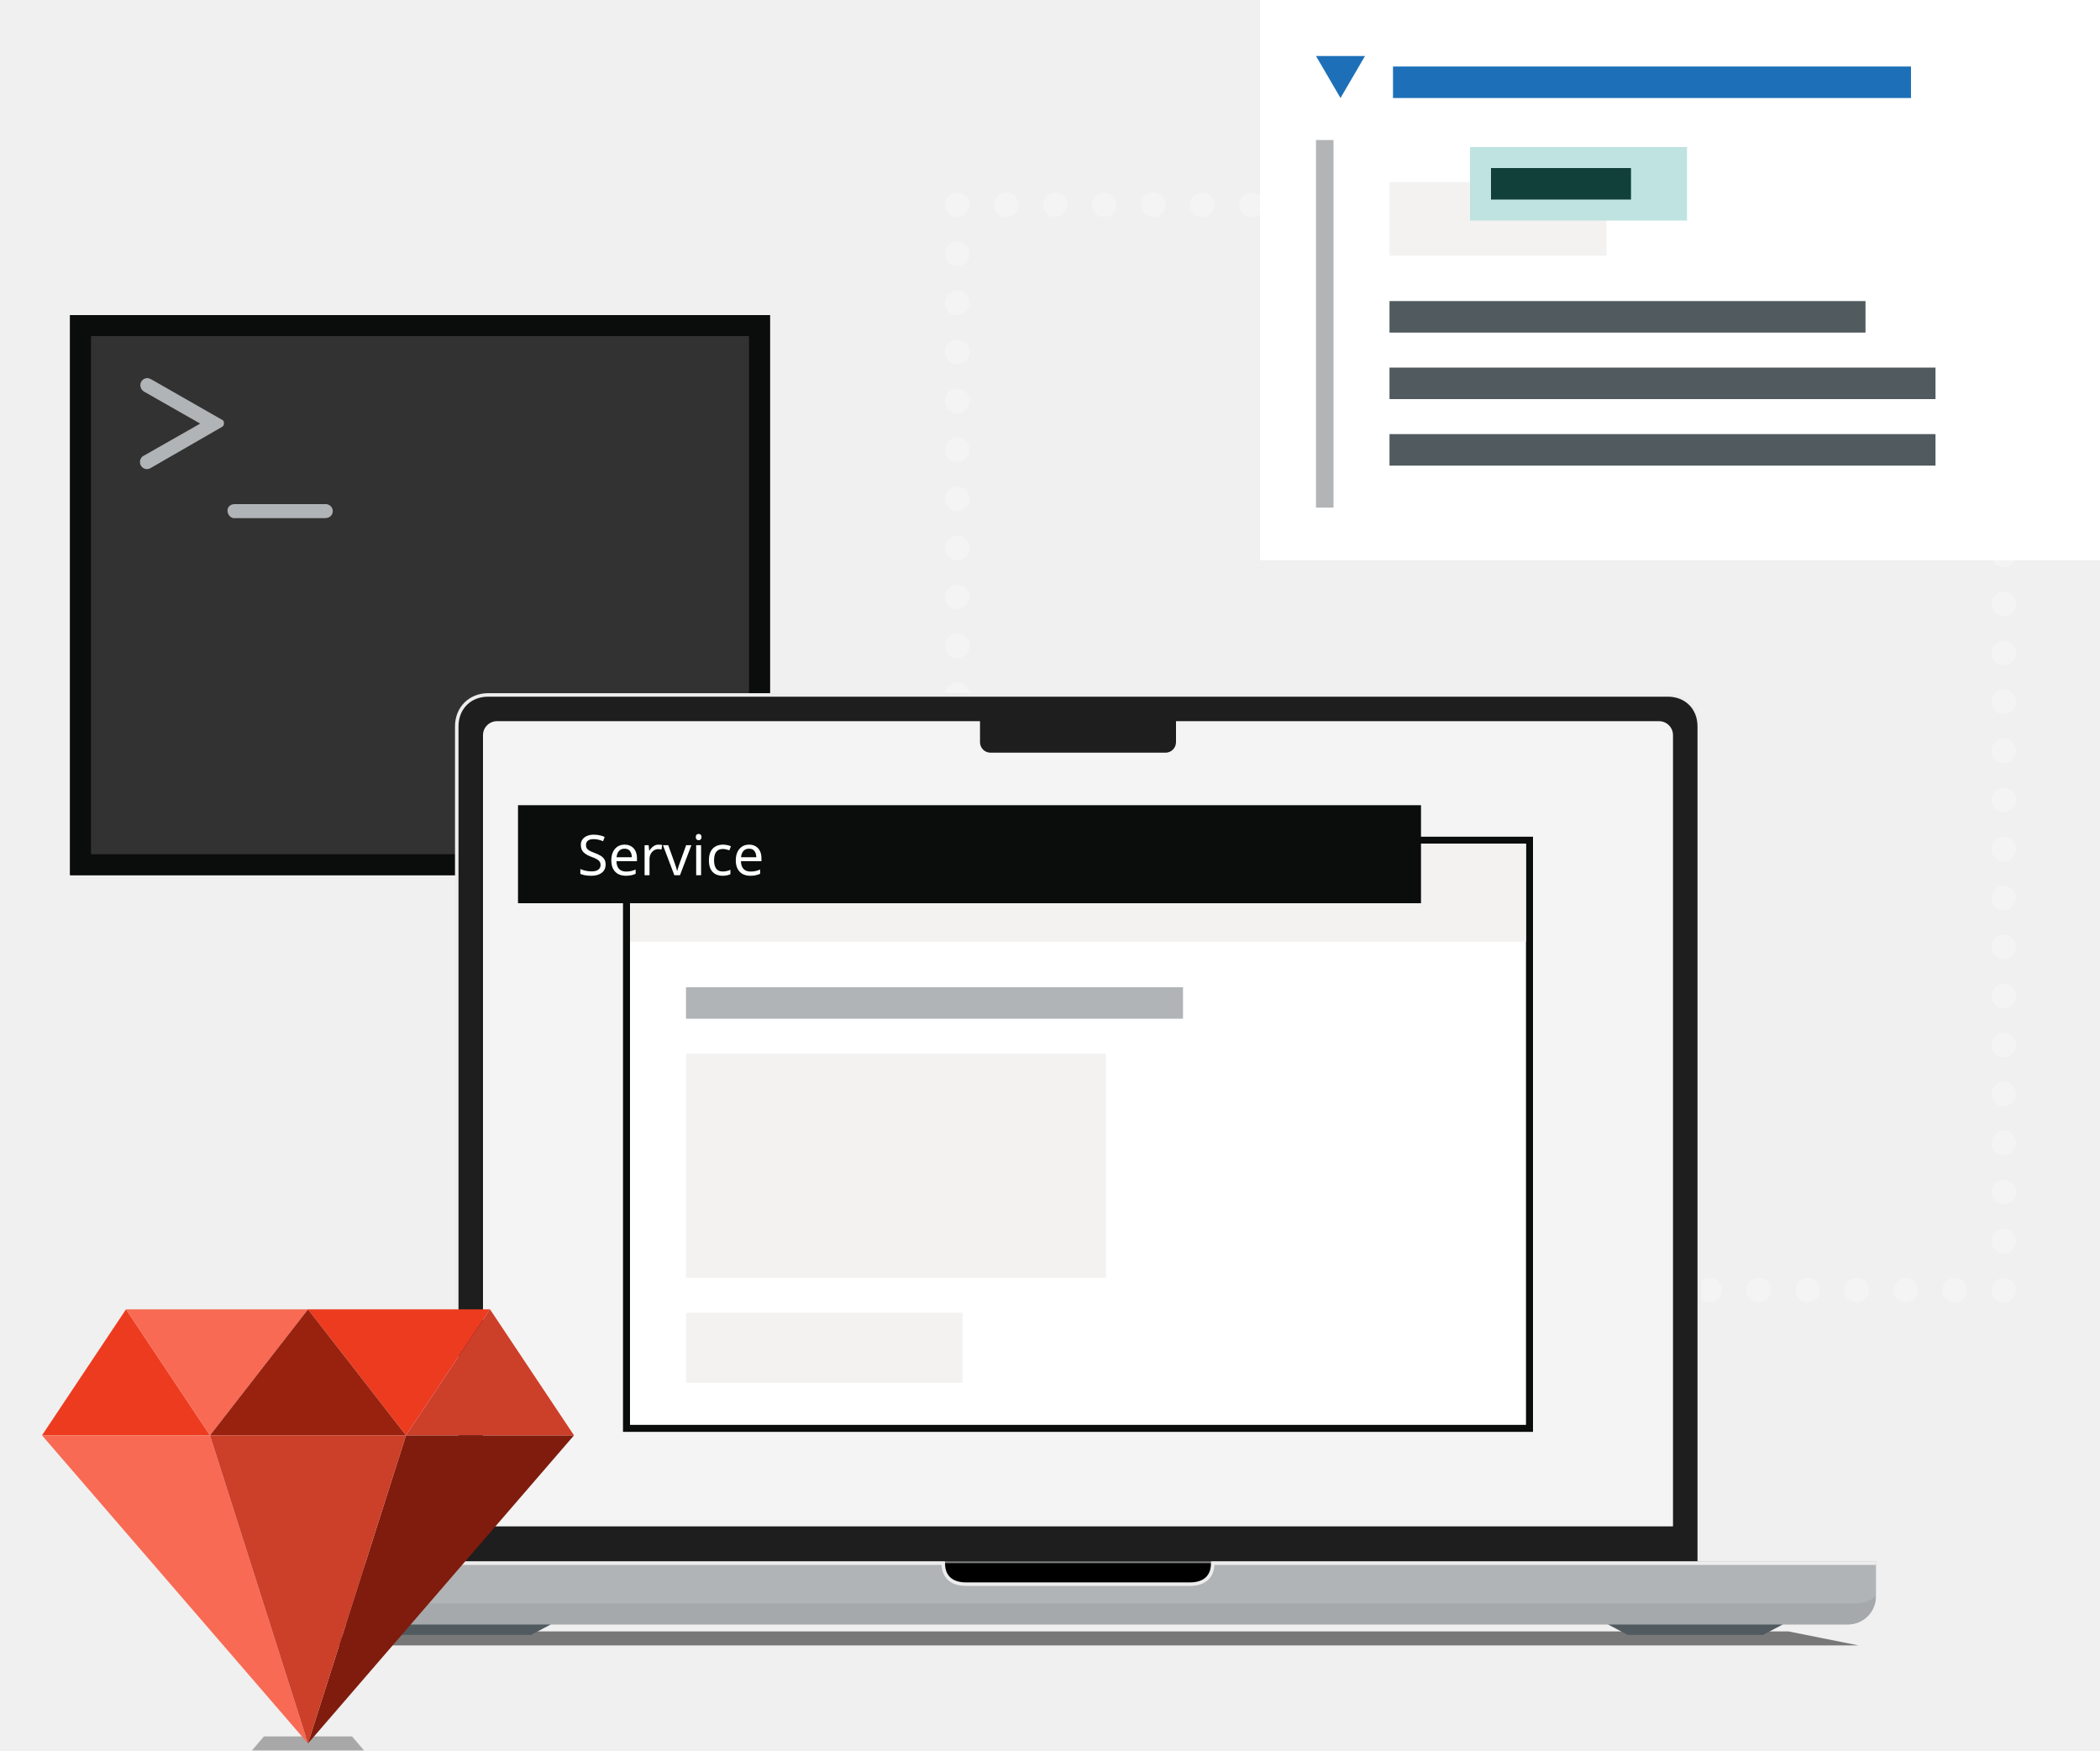
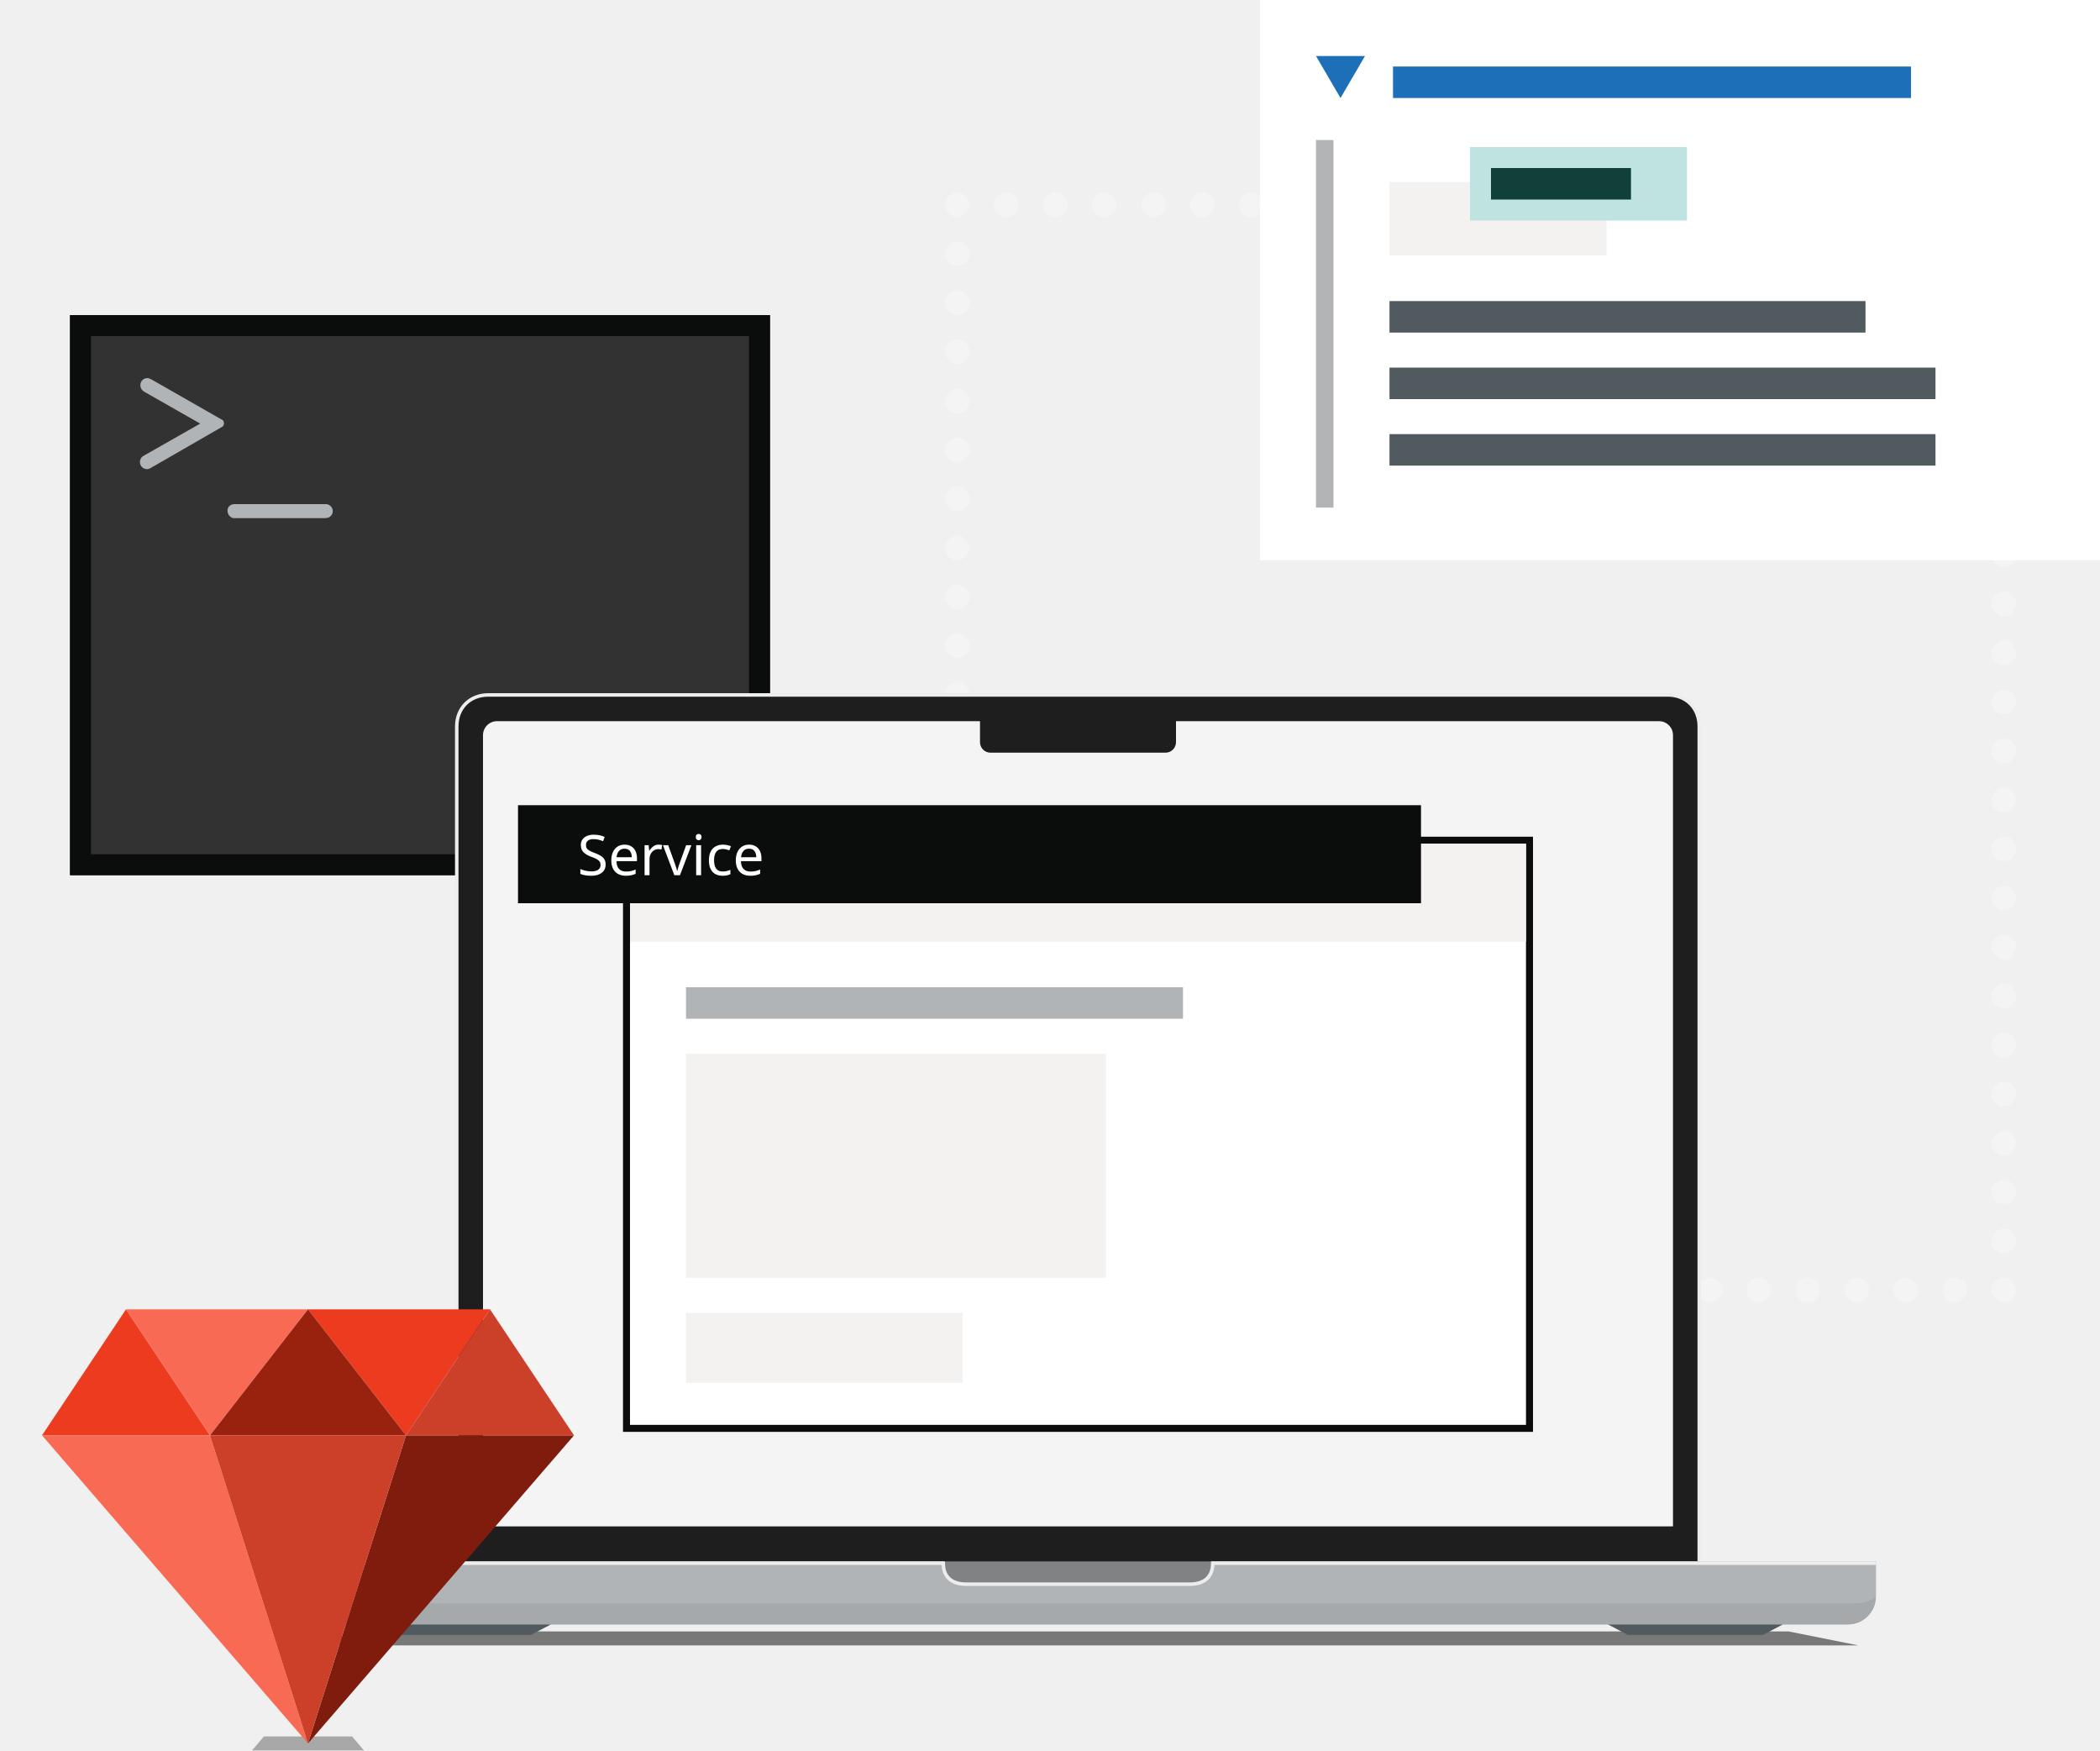
<svg xmlns="http://www.w3.org/2000/svg" xmlns:xlink="http://www.w3.org/1999/xlink" width="600" height="500">
  <defs>
    <path id="a" d="M0 0h200v109h-81a8 8 0 0 0-8 8v43H0V0Z" />
  </defs>
  <path fill="#FFF" fill-opacity=".3" fill-rule="nonzero" d="M277 58.5c0 1.9-1.6 3.5-3.5 3.5a3.5 3.5 0 0 1-3.5-3.5c0-1.9 1.6-3.5 3.5-3.5s3.5 1.6 3.5 3.5Zm0 14c0 1.9-1.6 3.5-3.5 3.5a3.5 3.5 0 0 1-3.5-3.5c0-1.9 1.6-3.5 3.5-3.5s3.5 1.6 3.5 3.5Zm0 14c0 1.9-1.6 3.5-3.5 3.5a3.5 3.5 0 0 1-3.5-3.5c0-1.9 1.6-3.5 3.5-3.5s3.5 1.6 3.5 3.5Zm0 14c0 1.9-1.6 3.5-3.5 3.5a3.5 3.5 0 0 1-3.5-3.5c0-1.9 1.6-3.5 3.5-3.5s3.5 1.6 3.5 3.5Zm0 14c0 1.9-1.6 3.5-3.5 3.5a3.5 3.5 0 0 1-3.5-3.5c0-1.9 1.6-3.5 3.5-3.5s3.5 1.6 3.5 3.5Zm0 14c0 1.9-1.6 3.5-3.5 3.5a3.5 3.5 0 0 1-3.5-3.5c0-1.9 1.6-3.5 3.5-3.5s3.5 1.6 3.5 3.5Zm0 14c0 1.9-1.6 3.5-3.5 3.5a3.5 3.5 0 0 1-3.5-3.5c0-1.9 1.6-3.5 3.5-3.5s3.5 1.6 3.5 3.5Zm0 14c0 1.9-1.6 3.5-3.5 3.5a3.5 3.5 0 0 1-3.5-3.5c0-1.9 1.6-3.5 3.5-3.5s3.5 1.6 3.5 3.5Zm0 14c0 1.9-1.6 3.5-3.5 3.5a3.5 3.5 0 0 1-3.5-3.5c0-1.9 1.6-3.5 3.5-3.5s3.5 1.6 3.5 3.5Zm0 14c0 1.9-1.6 3.5-3.5 3.5a3.5 3.5 0 0 1-3.5-3.5c0-1.9 1.6-3.5 3.5-3.5s3.5 1.6 3.5 3.5Zm0 14c0 1.9-1.6 3.5-3.5 3.5a3.5 3.5 0 0 1-3.5-3.5c0-1.9 1.6-3.5 3.5-3.5s3.5 1.6 3.5 3.5Zm14-140c0 1.9-1.6 3.5-3.5 3.5a3.5 3.5 0 0 1-3.5-3.5c0-1.9 1.6-3.5 3.5-3.5 2 0 3.5 1.6 3.5 3.5Zm14 0c0 1.9-1.6 3.5-3.5 3.5a3.5 3.5 0 0 1-3.5-3.5c0-1.9 1.6-3.5 3.5-3.5 2 0 3.5 1.6 3.5 3.5Zm14 0c0 1.9-1.6 3.5-3.5 3.5a3.5 3.5 0 0 1-3.5-3.5c0-1.9 1.6-3.5 3.5-3.5 2 0 3.5 1.6 3.5 3.5Zm14 0c0 1.9-1.6 3.5-3.5 3.5a3.5 3.5 0 0 1-3.5-3.5c0-1.9 1.6-3.5 3.5-3.5 2 0 3.5 1.6 3.5 3.5Zm14 0c0 1.9-1.6 3.5-3.5 3.5a3.5 3.5 0 0 1-3.5-3.5c0-1.9 1.6-3.5 3.5-3.5 2 0 3.5 1.6 3.5 3.5Zm14 0c0 1.9-1.6 3.5-3.5 3.5a3.5 3.5 0 0 1-3.5-3.5c0-1.9 1.6-3.5 3.5-3.5 2 0 3.5 1.6 3.5 3.5Zm208 310c0-1.9 1.6-3.5 3.5-3.5s3.5 1.6 3.5 3.5-1.6 3.5-3.5 3.5a3.5 3.5 0 0 1-3.5-3.5Zm0-14c0-1.9 1.6-3.5 3.5-3.5s3.5 1.6 3.5 3.5-1.6 3.5-3.5 3.5a3.5 3.5 0 0 1-3.5-3.5Zm0-14c0-1.9 1.6-3.5 3.5-3.5s3.5 1.6 3.5 3.5-1.6 3.5-3.5 3.5a3.5 3.5 0 0 1-3.5-3.5Zm0-14c0-1.9 1.6-3.5 3.5-3.5s3.5 1.6 3.5 3.5-1.6 3.5-3.5 3.5a3.5 3.5 0 0 1-3.5-3.5Zm0-14c0-1.9 1.6-3.5 3.5-3.5s3.5 1.6 3.5 3.5-1.6 3.5-3.5 3.5a3.5 3.5 0 0 1-3.5-3.5Zm0-14c0-1.9 1.6-3.5 3.5-3.5s3.5 1.6 3.5 3.5-1.6 3.5-3.5 3.5a3.5 3.5 0 0 1-3.5-3.5Zm0-14c0-1.9 1.6-3.5 3.5-3.5s3.5 1.6 3.5 3.5-1.6 3.5-3.5 3.5a3.5 3.5 0 0 1-3.5-3.5Zm0-14c0-1.9 1.6-3.5 3.5-3.5s3.5 1.6 3.5 3.5-1.6 3.5-3.5 3.5a3.5 3.5 0 0 1-3.5-3.5Zm0-14c0-1.9 1.6-3.5 3.5-3.5s3.5 1.6 3.5 3.5-1.6 3.5-3.5 3.5a3.5 3.5 0 0 1-3.5-3.5Zm0-14c0-1.9 1.6-3.5 3.5-3.5s3.5 1.6 3.5 3.5-1.6 3.5-3.5 3.5a3.5 3.5 0 0 1-3.5-3.5Zm0-14c0-1.9 1.6-3.5 3.5-3.5s3.5 1.6 3.5 3.5-1.6 3.5-3.5 3.5a3.5 3.5 0 0 1-3.5-3.5Zm0-14c0-1.9 1.6-3.5 3.5-3.5s3.5 1.6 3.5 3.5-1.6 3.5-3.5 3.5a3.5 3.5 0 0 1-3.5-3.5Zm0-14c0-1.9 1.6-3.5 3.5-3.5s3.5 1.6 3.5 3.5-1.6 3.5-3.5 3.5a3.5 3.5 0 0 1-3.5-3.5Zm0-14c0-1.9 1.6-3.5 3.5-3.5s3.5 1.6 3.5 3.5-1.6 3.5-3.5 3.5a3.5 3.5 0 0 1-3.5-3.5Zm0-14c0-1.9 1.6-3.5 3.5-3.5s3.5 1.6 3.5 3.5-1.6 3.5-3.5 3.5a3.5 3.5 0 0 1-3.5-3.5Zm0-14c0-1.9 1.6-3.5 3.5-3.5s3.5 1.6 3.5 3.5-1.6 3.5-3.5 3.5a3.5 3.5 0 0 1-3.5-3.5Zm-14 210c0-1.9 1.6-3.5 3.5-3.5s3.5 1.6 3.5 3.5-1.6 3.5-3.5 3.5c-2 0-3.5-1.6-3.5-3.5Zm-14 0c0-1.9 1.6-3.5 3.5-3.5s3.5 1.6 3.5 3.5-1.6 3.5-3.5 3.5c-2 0-3.5-1.6-3.5-3.5Zm-14 0c0-1.9 1.6-3.5 3.5-3.5s3.5 1.6 3.5 3.5-1.6 3.5-3.5 3.5c-2 0-3.5-1.6-3.5-3.5Zm-14 0c0-1.9 1.6-3.5 3.5-3.5s3.5 1.6 3.5 3.5-1.6 3.5-3.5 3.5c-2 0-3.5-1.6-3.5-3.5Zm-14 0c0-1.9 1.6-3.5 3.5-3.5s3.5 1.6 3.5 3.5-1.6 3.5-3.5 3.5c-2 0-3.5-1.6-3.5-3.5Zm-14 0c0-1.9 1.6-3.5 3.5-3.5s3.5 1.6 3.5 3.5-1.6 3.5-3.5 3.5c-2 0-3.5-1.6-3.5-3.5Z" />
  <g transform="translate(20 90)">
    <mask id="b" fill="#fff">
      <use xlink:href="#a" />
    </mask>
    <use xlink:href="#a" fill="#000" fill-rule="nonzero" />
    <g fill-rule="nonzero" mask="url(#b)">
      <path fill="#323232" stroke="#0B0C0C" stroke-width="6" d="M197 3v154H3V3h194Z" />
      <path fill="#B1B4B6" d="M43.6 30 23.3 18.4c-.4-.2-.8-.4-1.2-.4a2 2 0 0 0-2 2c0 .9.5 1.6 1.3 2l15.8 9-16 9.1a2 2 0 0 0-1.2 2c0 1 .9 1.9 2 1.9.4 0 .9-.2 1.2-.4l20.3-11.7c.5-.3.6-1 .4-1.5 0-.2-.2-.3-.3-.4Zm30.8 24.5c-.5-.4-1.1-.6-1.7-.5H47.2c-.6 0-1.2.1-1.6.5-.8.7-.8 2 0 2.9.5.5 1 .7 1.6.6h25.5c.6 0 1.2-.1 1.7-.5a2 2 0 0 0 0-3Z" />
    </g>
  </g>
  <path fill="#FFF" d="M138 206h340v230H138z" opacity=".3" />
  <path fill="#1E1E1E" fill-rule="nonzero" d="M476.4 198.5c5.6 0 9.1 3.8 9.1 9.8v238.2h-355V208.3c0-6 3.5-9.8 9-9.8h337ZM280 206H142a4 4 0 0 0-4 4v226h340V210a4 4 0 0 0-4-4H336v6a3 3 0 0 1-3 3h-50a3 3 0 0 1-3-3v-6Z" />
  <path fill="#EDEDED" fill-rule="nonzero" d="M486 446h-1V207.5c0-5-3.5-8.5-8.5-8.5h-337c-5 0-8.5 3.5-8.5 8.5V446h-1V207.5c0-5.5 4-9.5 9.5-9.5h337c5.5 0 9.5 4 9.5 9.5V446Z" />
  <path fill="#808283" fill-rule="nonzero" d="M269 446h78v7h-78z" />
  <path fill="#B1B4B6" fill-rule="nonzero" d="M339.5 452.5H276c-5 0-6.5-3-6.5-6.5H80v10a8 8 0 0 0 8 8h440a8 8 0 0 0 8-8v-10H346.5c0 4-2 6.5-7 6.5Z" />
-   <path stroke="#EDEDED" d="M536 446.5H346.5c0 4-2.5 6-6.5 6h-64c-4 0-6.5-2-6.5-6H80" />
+   <path fill="none" stroke="#EDEDED" d="M536 446.5H346.5c0 4-2.5 6-6.5 6h-64c-4 0-6.5-2-6.5-6H80" />
  <path fill="#A5A9AB" fill-rule="nonzero" d="M80 456v.1a8 8 0 0 0 8 7.9h440a7.9 7.9 0 0 0 7.9-8 8.5 8.5 0 0 1-5.5 2H86c-2.1 0-4.2-.7-5.9-2Z" />
  <path fill="#000" fill-opacity=".5" fill-rule="nonzero" d="M105 466h406l20 4H85z" />
  <path fill="#505A5F" fill-rule="nonzero" d="m107.4 464 5.7 3h38.6l5.7-3zm352 0 5.7 3h38.6l5.7-3z" />
  <path fill="#FFF" fill-rule="nonzero" stroke="#0B0C0C" stroke-width="2" d="M179 240h258v168H179z" />
  <path fill="#B1B4B6" d="M196 282h142v9H196z" />
  <path fill="#F3F2F1" fill-rule="nonzero" d="M196 375h79v20h-79v-20Zm0-74h120v64H196v-64Zm-16-60h256v28H180v-28Z" />
  <path fill="#0B0C0C" fill-rule="nonzero" d="M148 230h258v28H148z" />
  <text fill="#FFF" font-family="system-ui, sans-serif" font-size="16" font-weight="300" transform="translate(148 230)">
    <tspan x="17" y="20">Service</tspan>
  </text>
  <path fill="#FFF" d="M360 0h240v160H360z" />
  <path fill="#505A5F" fill-rule="nonzero" d="M397 86h136v9H397zm0 19h156v9H397zm0 19h156v9H397z" />
  <path fill="#1D70B8" fill-rule="nonzero" d="M398 19h148v9H398z" />
  <path fill="#F3F2F1" d="M397 52h62v21h-62z" />
  <path fill="#B2B4B6" d="M376 40h5v105h-5z" />
  <path fill="#1D70B8" d="M376 16h14l-7 12z" />
  <path fill="#BFE3E0" d="M420 42h62v21h-62z" />
  <path fill="#11403B" d="M426 48h40v9h-40z" />
  <path fill="#000" fill-opacity=".3" fill-rule="nonzero" d="M75.4 496h25.2l3.4 4H72z" />
  <path fill="#ED3B1F" d="m36 374 24 36H12z" />
  <path fill="#F86A54" d="M36 374h52l-28 36z" />
  <path fill="#ED3B1F" d="M88 374h52l-24 36z" />
  <path fill="#99220F" d="m88 374 28 36H60z" />
  <path fill="#801C0D" d="m88 498 76-88h-48z" />
  <path fill="#F86A54" d="m88 498-28-88H12z" />
  <path fill="#CC3F29" d="m88 498 28-88H60zm52-124 24 36h-48z" />
</svg>
